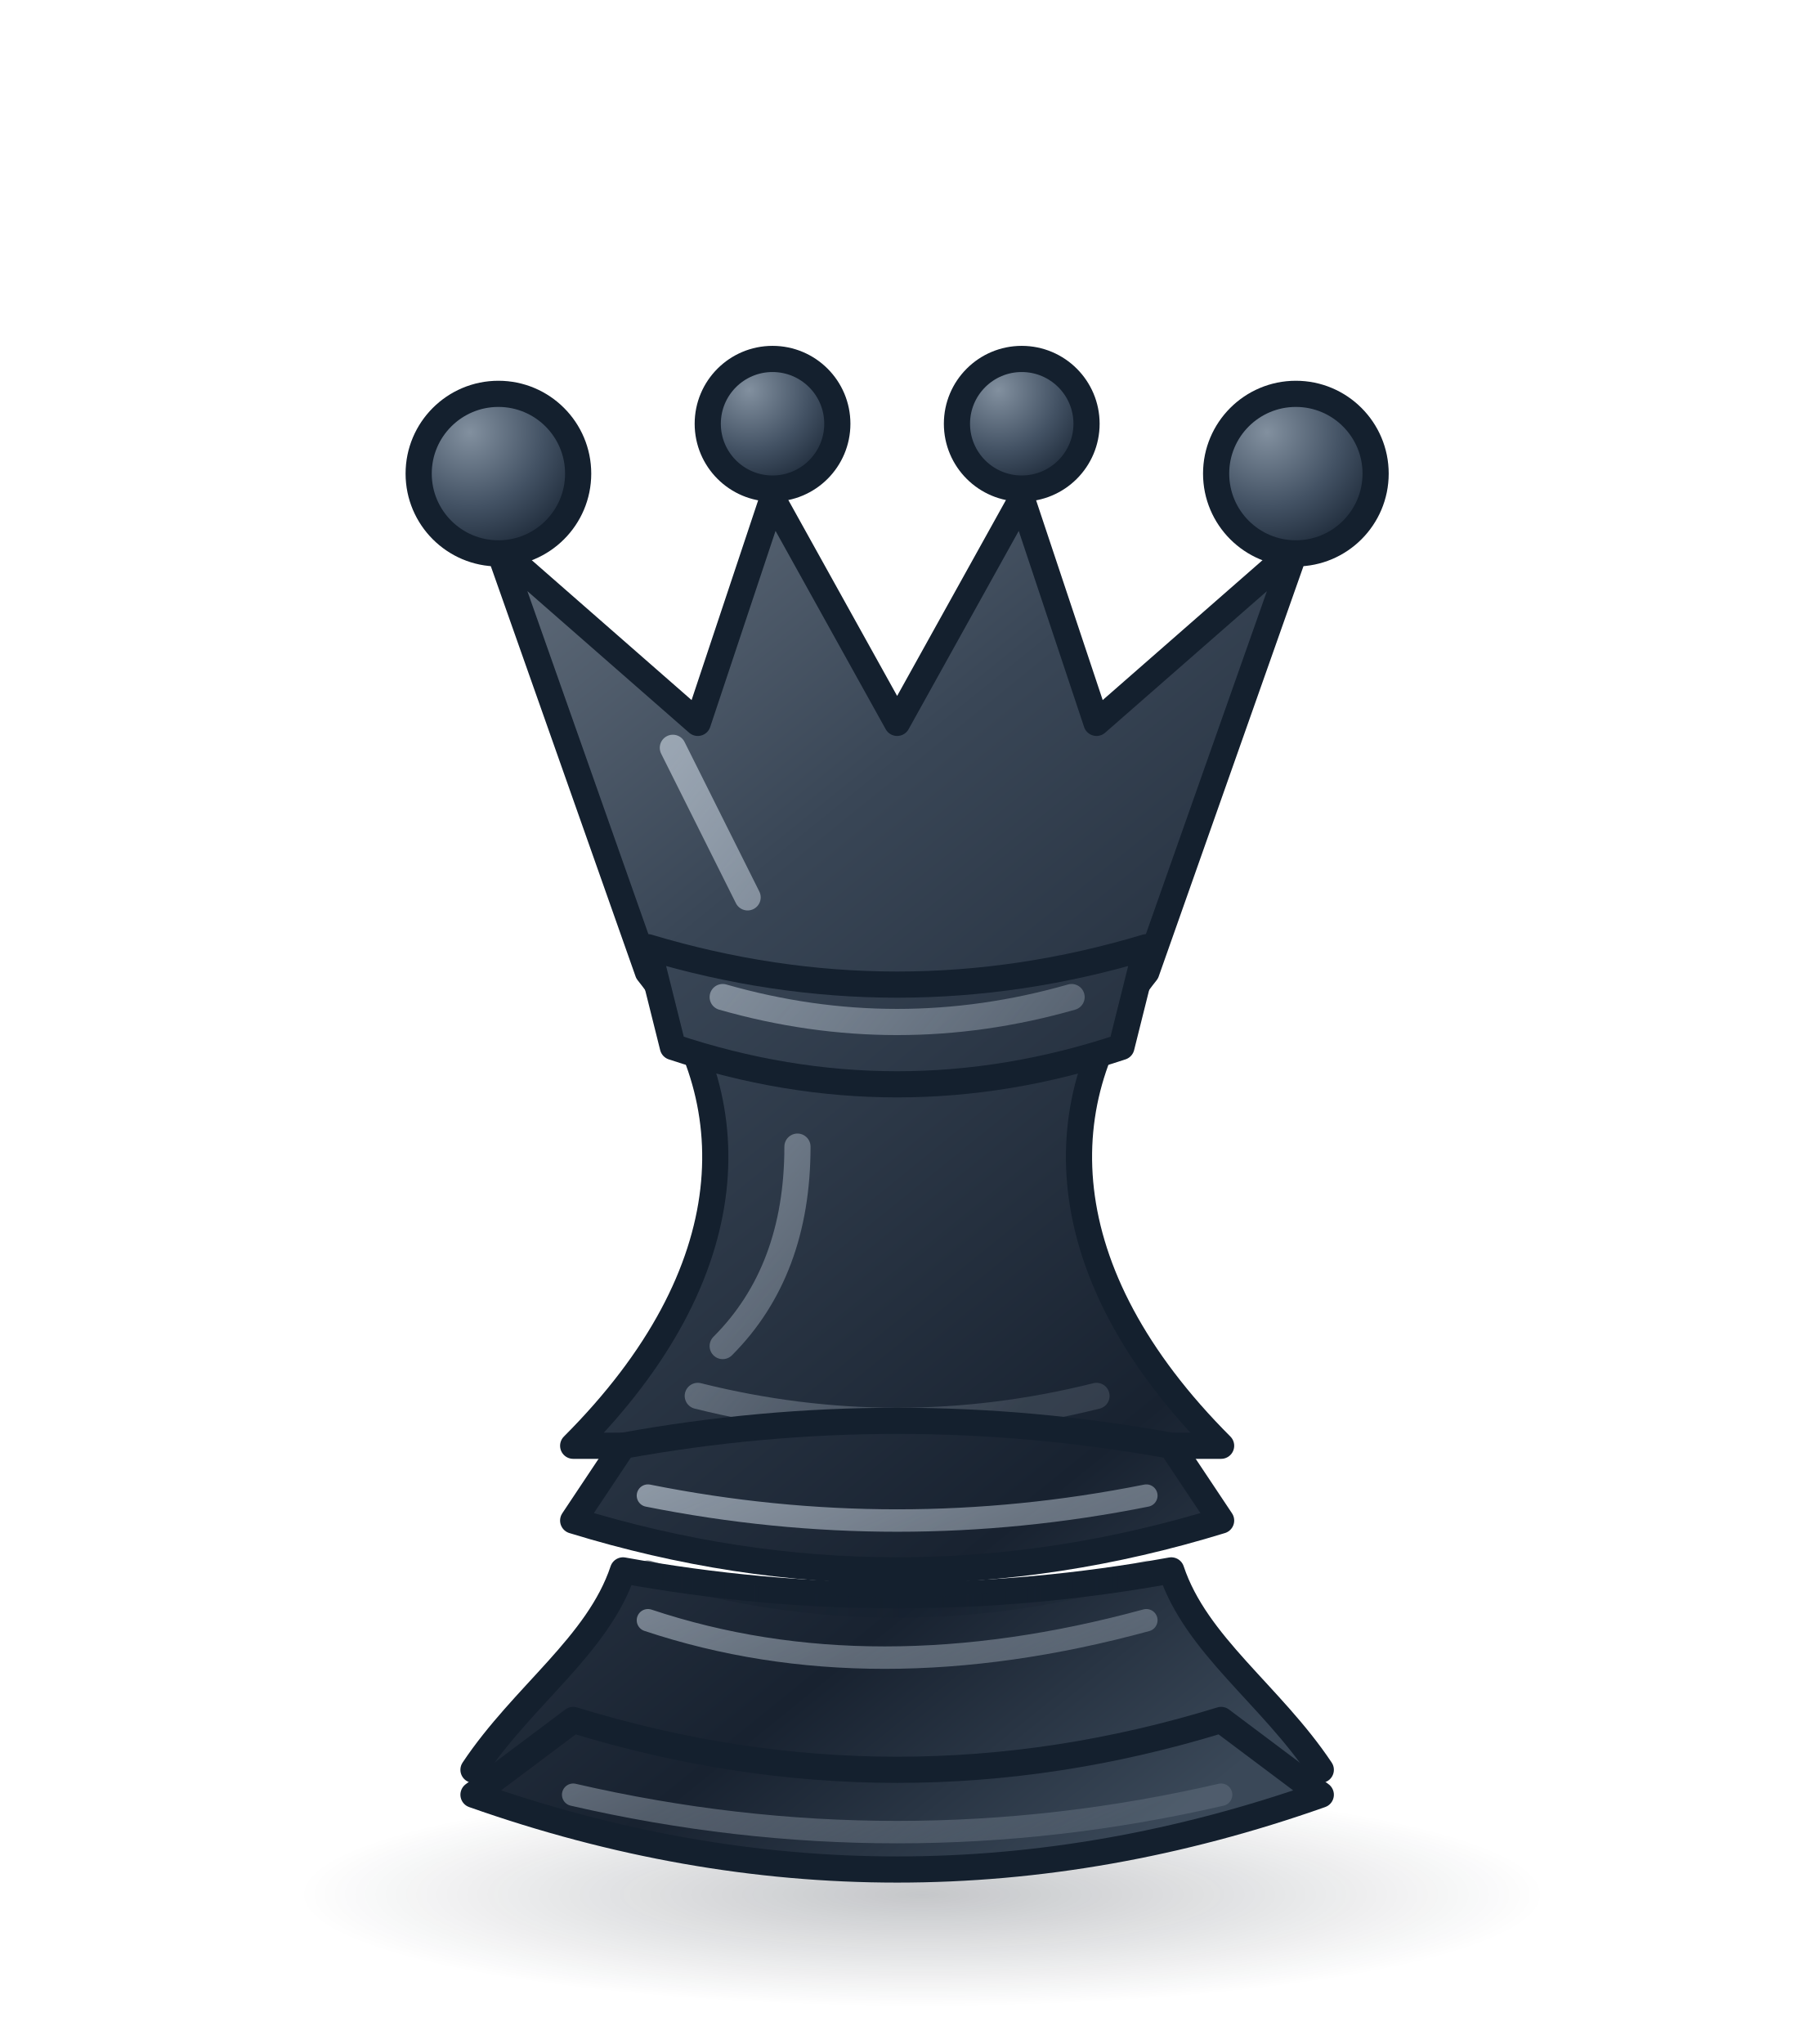
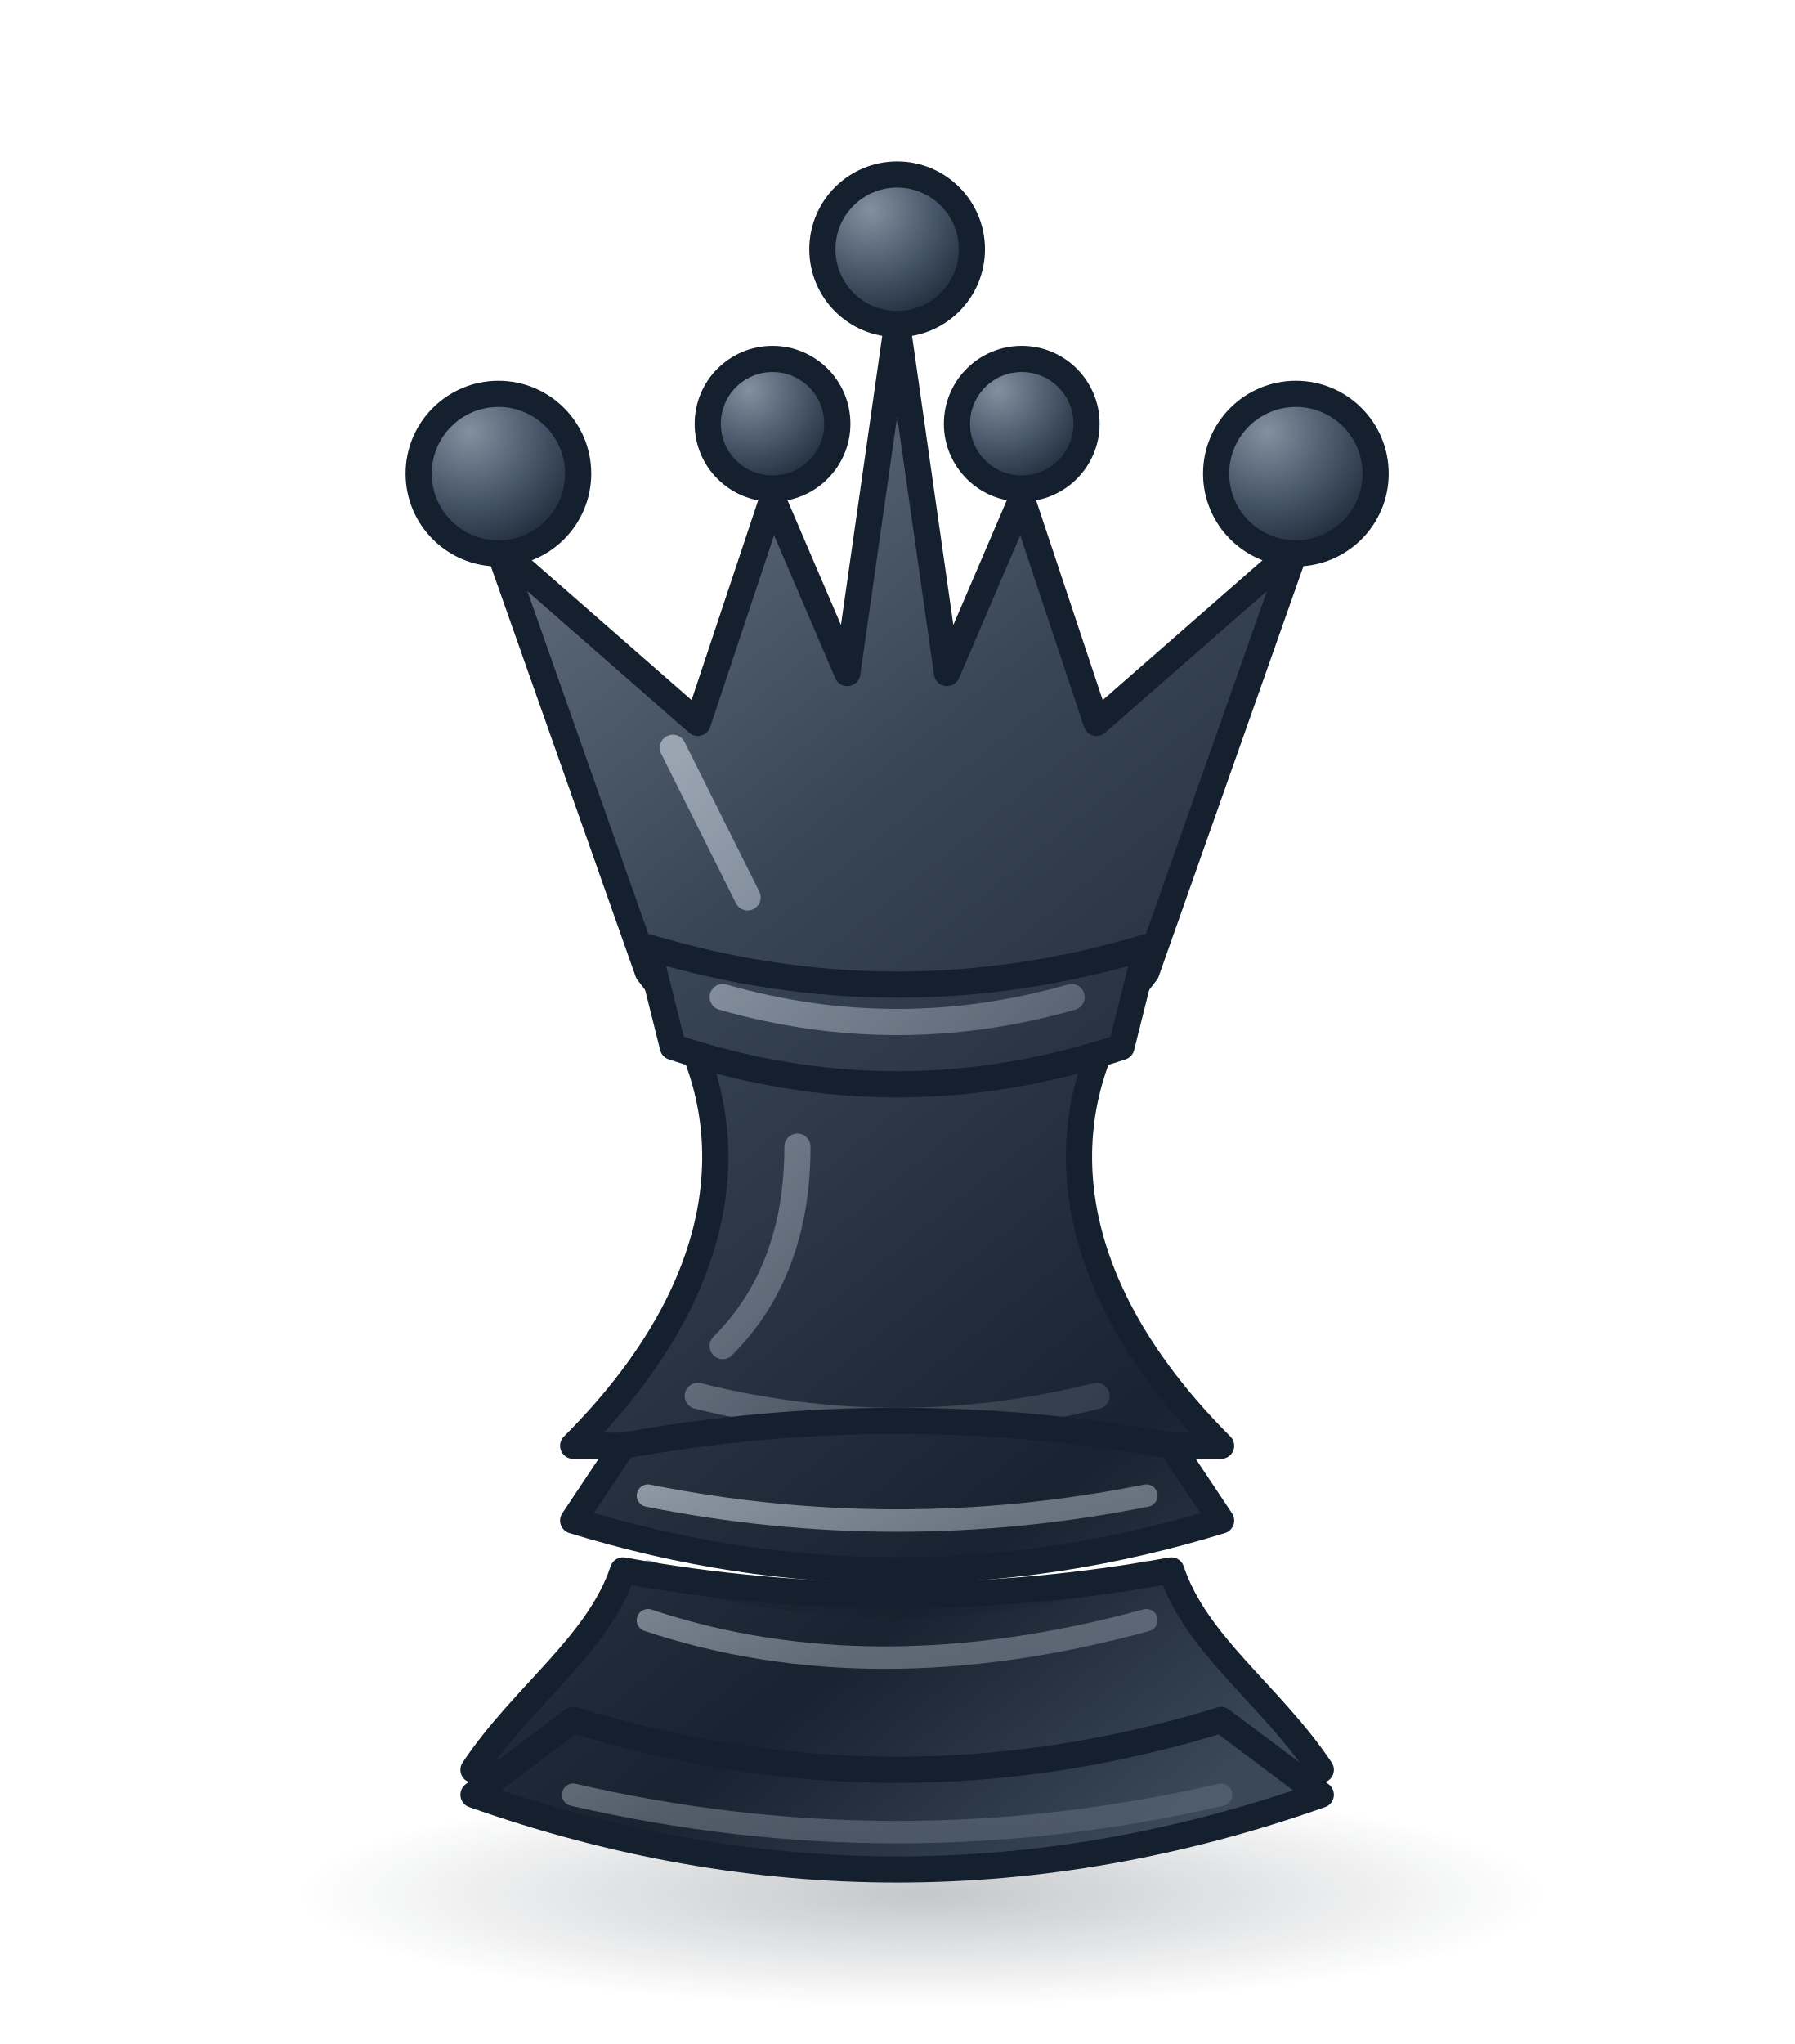
<svg xmlns="http://www.w3.org/2000/svg" viewBox="0 0 72 82">
  <defs>
    <linearGradient id="body" x1="19" y1="18" x2="57" y2="65" gradientUnits="userSpaceOnUse">
      <stop stop-color="#687482" />
      <stop offset=".34" stop-color="#394656" />
      <stop offset=".78" stop-color="#182230" />
      <stop offset="1" stop-color="#3a4858" />
    </linearGradient>
    <radialGradient id="sphere" cx=".32" cy=".24" r=".83">
      <stop stop-color="#82909f" />
      <stop offset=".56" stop-color="#435264" />
      <stop offset="1" stop-color="#192534" />
    </radialGradient>
    <linearGradient id="rim" x1="0" y1="0" x2=".8" y2="1">
      <stop stop-color="#bdc8d4" stop-opacity=".7" />
      <stop offset="1" stop-color="#bdc8d4" stop-opacity=".16" />
    </linearGradient>
    <linearGradient id="shade">
      <stop stop-color="#14202e" stop-opacity=".5" />
      <stop offset="1" stop-color="#14202e" stop-opacity=".15" />
    </linearGradient>
    <linearGradient id="ink">
      <stop stop-color="#14202e" />
      <stop offset="1" stop-color="#14202e" />
    </linearGradient>
    <radialGradient id="shadow">
      <stop stop-color="#0c1420" stop-opacity=".24" />
      <stop offset="1" stop-color="#0c1420" stop-opacity="0" />
    </radialGradient>
  </defs>
  <ellipse cx="37" cy="76" rx="25" ry="4.5" fill="url(#shadow)" />
  <g fill="url(#body)" stroke="#14202e" stroke-width="1.05" stroke-linejoin="round" stroke-linecap="round">
-     <path d="M20 22 L28 29 L31 20 L36 29 L41 20 L44 29 L52 22 L46 39 C42 44 42 51 49 58 H23 C30 51 30 44 26 39 Z" />
+     <path d="M20 22 L28 29 L31 20 L34 27 L36 13 L38 27 L41 20 L44 29 L52 22 L46 39 C42 44 42 51 49 58 H23 C30 51 30 44 26 39 Z" />
+     <circle cx="36" cy="10" r="3" fill="url(#sphere)" />
    <circle cx="20" cy="19" r="3.2" fill="url(#sphere)" />
    <circle cx="31" cy="17" r="2.6" fill="url(#sphere)" />
    <circle cx="41" cy="17" r="2.6" fill="url(#sphere)" />
    <circle cx="52" cy="19" r="3.2" fill="url(#sphere)" />
    <path d="M26 38 Q36 41 46 38 L45 42 Q36 45 27 42 Z" />
    <path d="M27 30 L30 36 M29 40 Q36 42 43 40 M32 46 Q32 51 29 54 M28 56 Q36 58 44 56" fill="none" stroke="url(#rim)" />
    <path d="M25 58 Q36 56 47 58 L49 61 Q36 65 23 61 Z" />
    <path d="M25 63 Q36 65 47 63 C48 66 51 68 53 71 Q36 77 19 71 C21 68 24 66 25 63 Z" />
    <path d="M23 69 Q36 73 49 69 L53 72 Q36 78 19 72 Z" />
    <path d="M26 60 Q36 62 46 60 M26 65 Q35 68 46 65 M23 72 Q36 75 49 72" fill="none" stroke="url(#rim)" stroke-width=".9" />
    <path d="M26 63 Q36 66 46 63" fill="none" stroke="url(#shade)" stroke-width=".8" />
  </g>
</svg>
